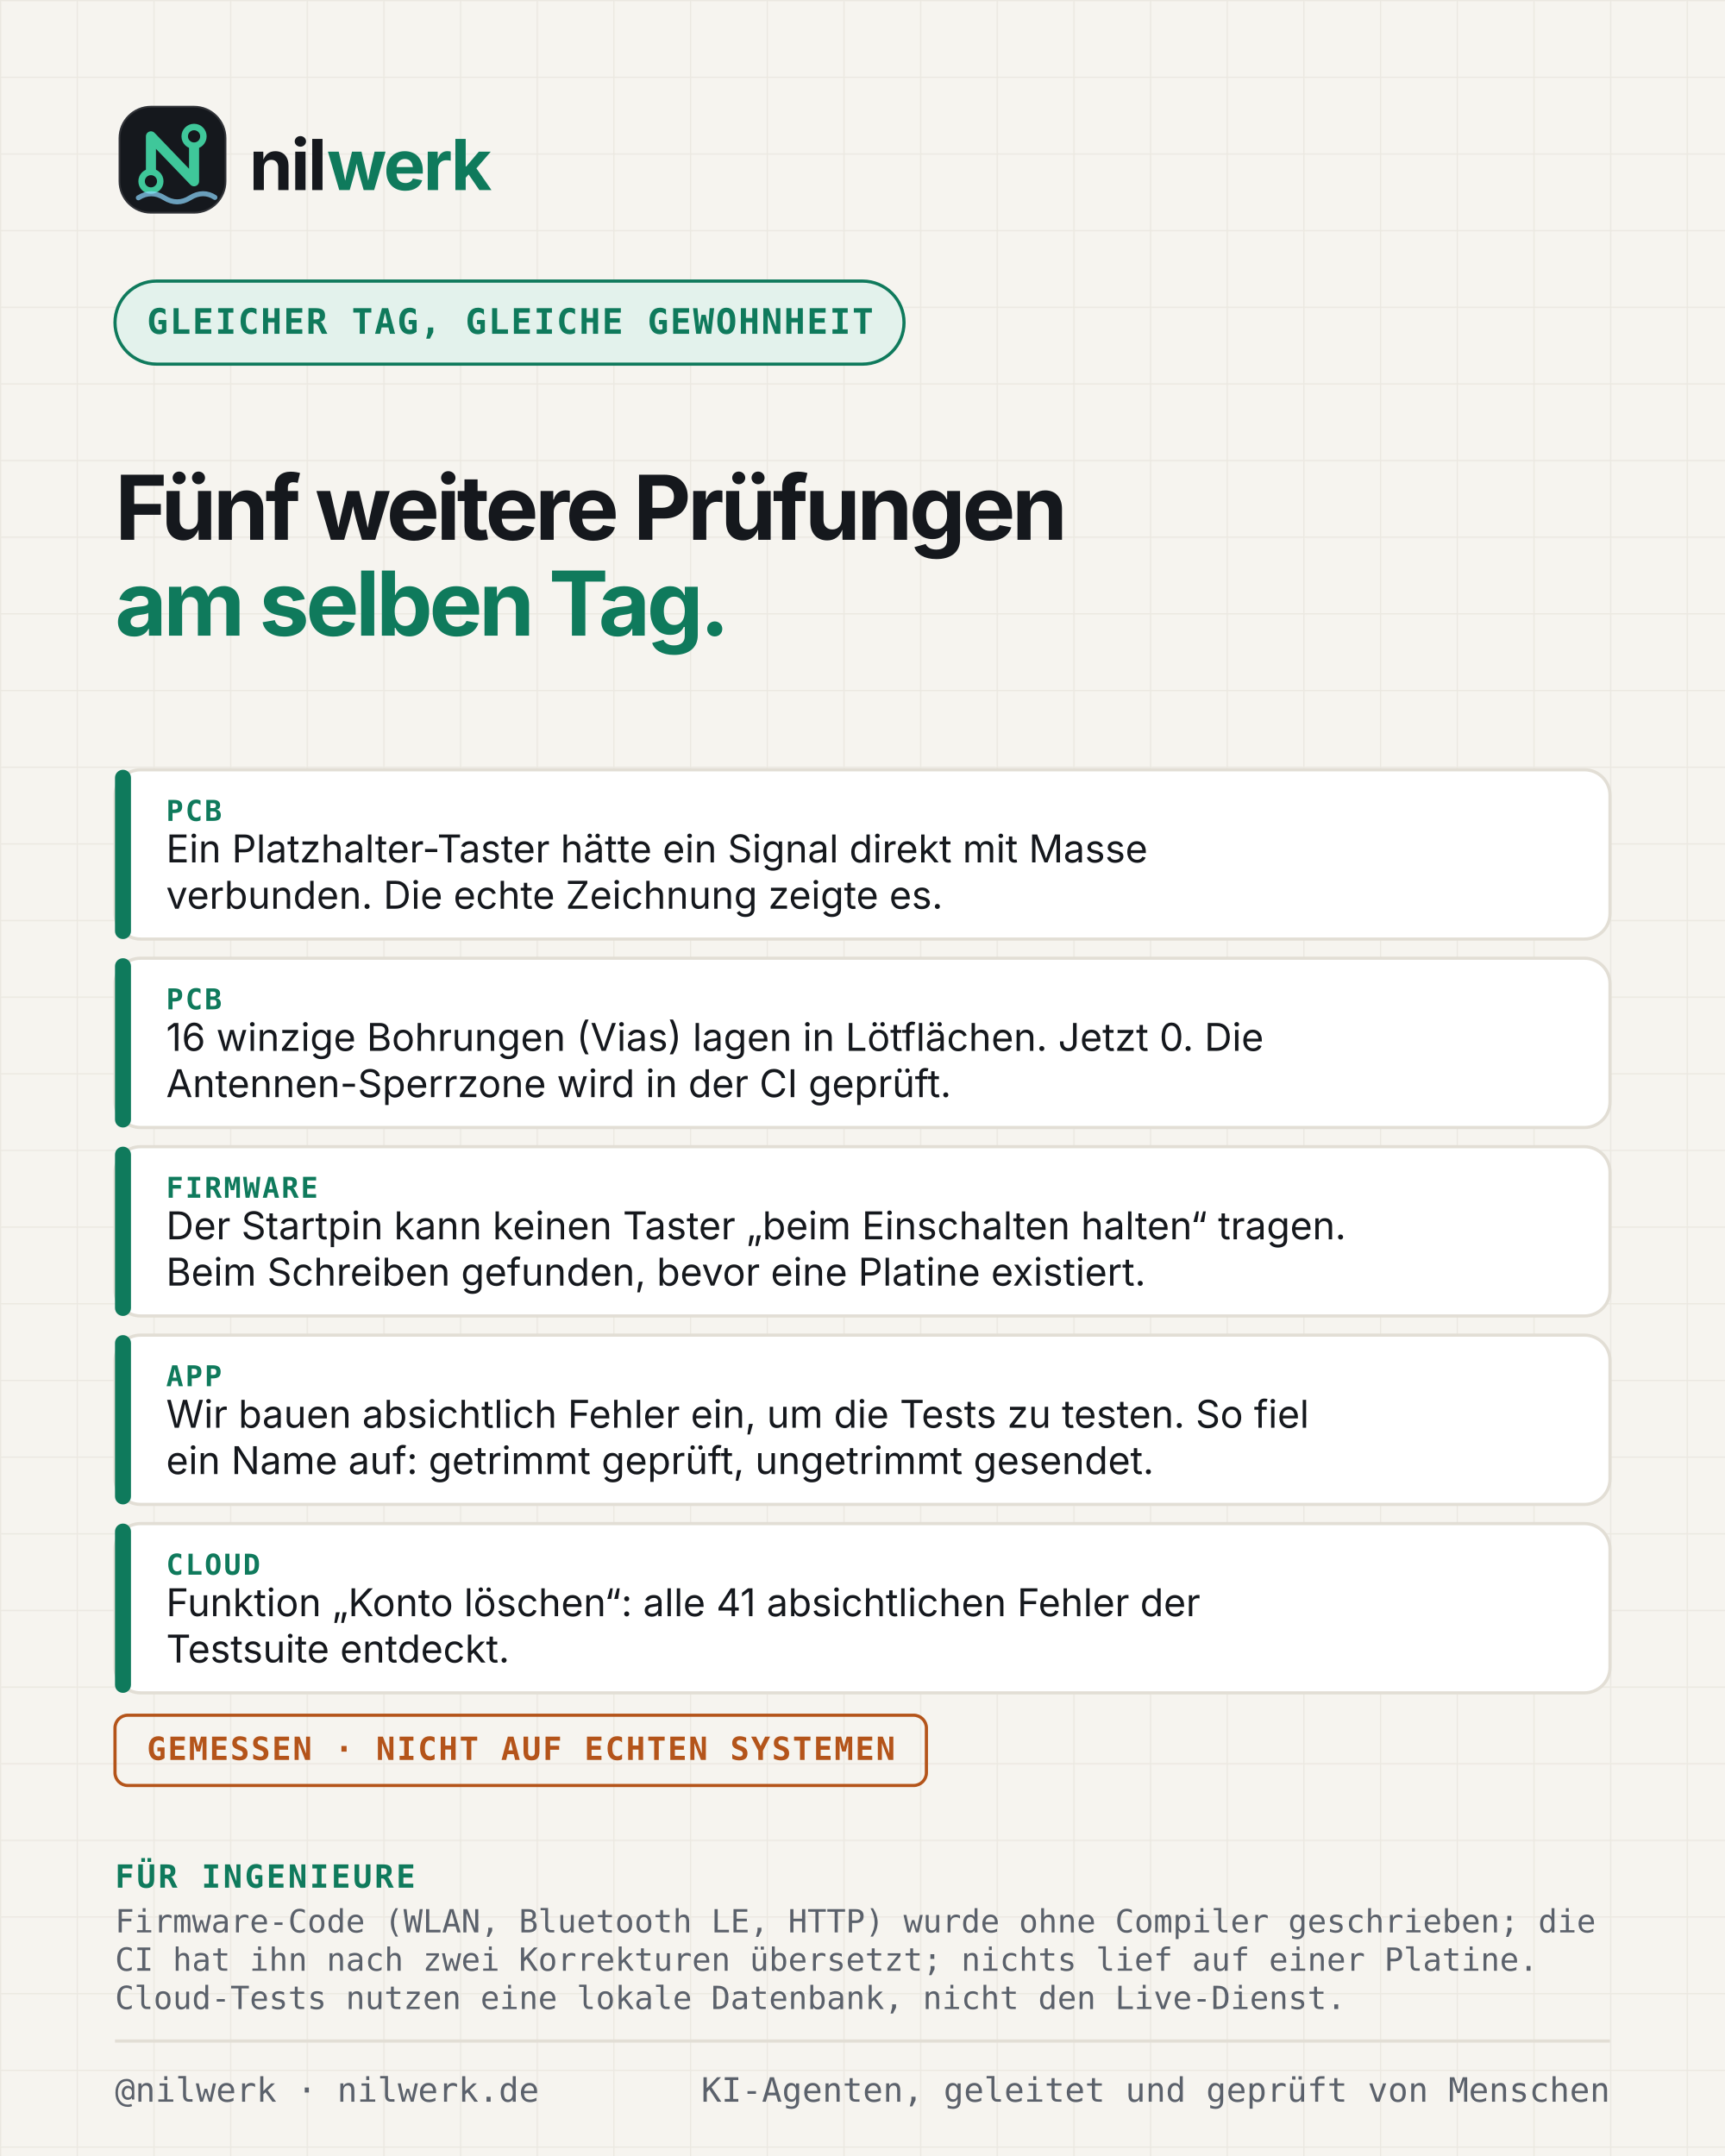
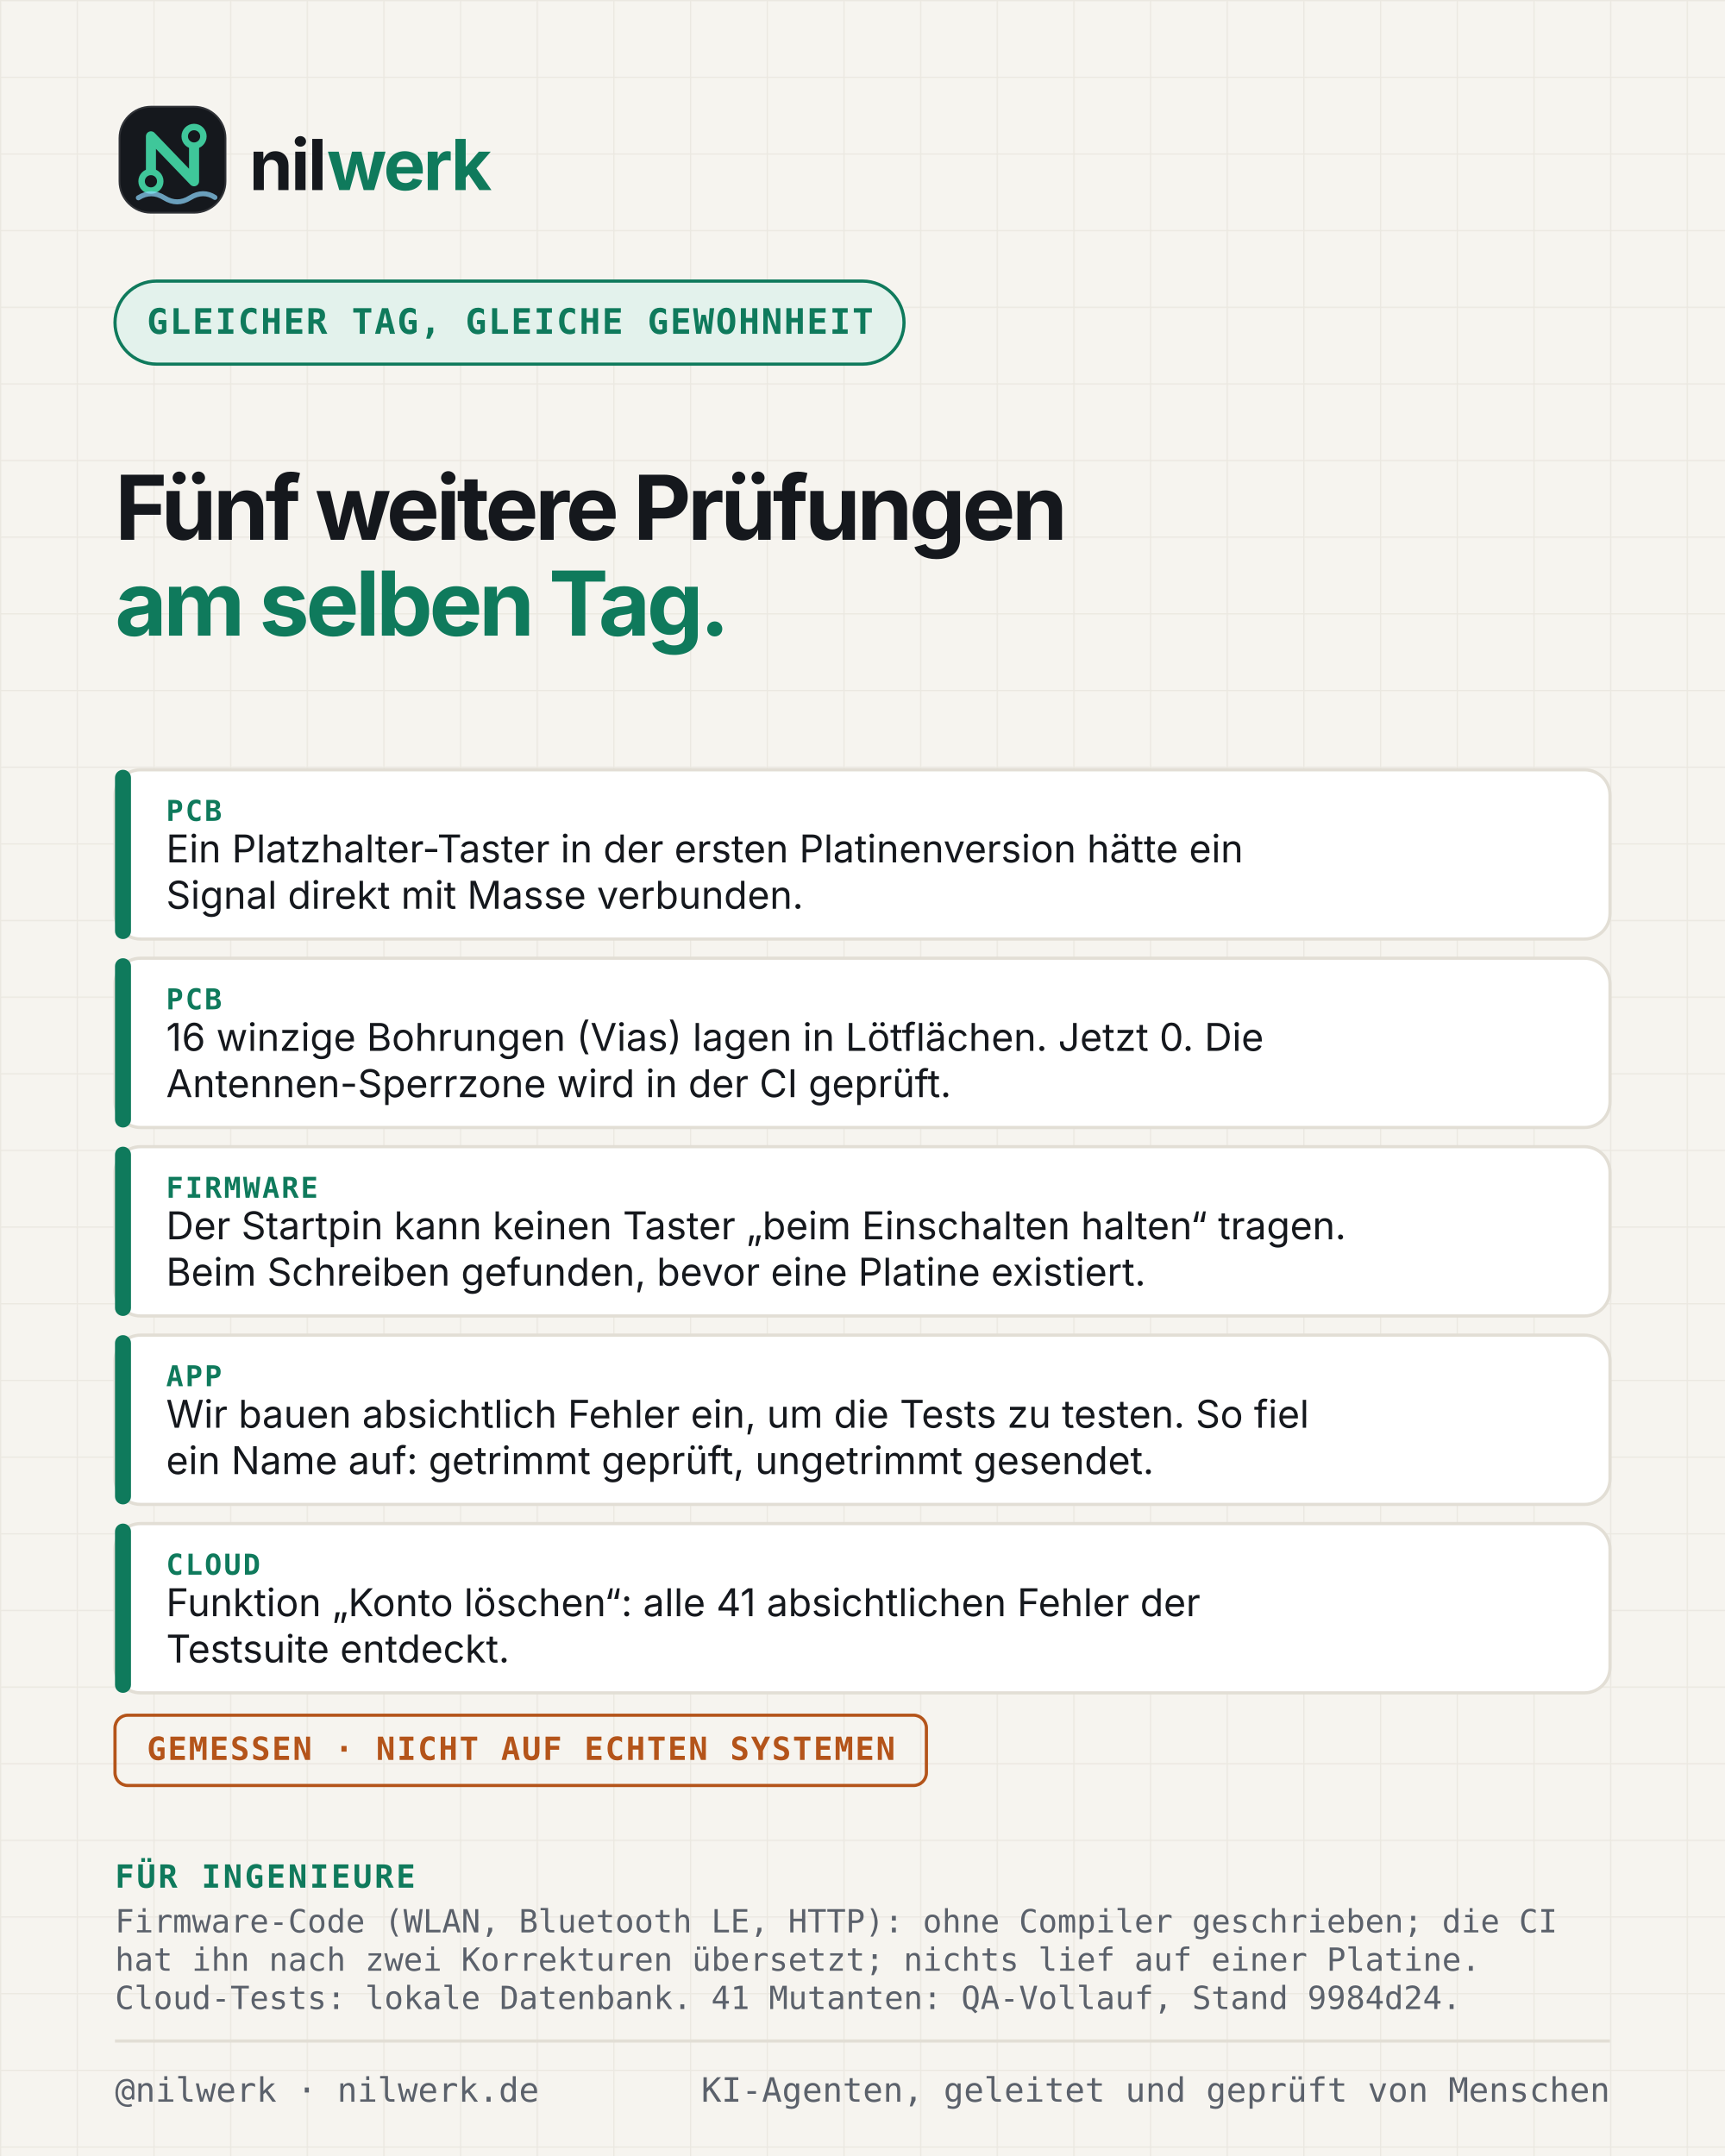
<svg xmlns="http://www.w3.org/2000/svg" width="1080" height="1350" viewBox="0 0 1080 1350" role="img" aria-label="Fünf kurze Zeilen: ein Taster mit Masseschluss, 16 Vias aus Lötflächen verschoben, ein Startpin, der kein Taster sein kann, ein nur zur Prüfung getrimmter Name und 41 von 41 absichtlichen Fehlern entdeckt.">
  <defs>
    <pattern id="grid" width="48" height="48" patternUnits="userSpaceOnUse">
      <path d="M48 0H0V48" fill="none" stroke="#e2ded5" stroke-width="1.5" opacity=".55" />
    </pattern>
  </defs>
  <rect width="1080" height="1350" fill="#f6f4ef" />
  <rect width="1080" height="1350" fill="url(#grid)" />
  <g transform="translate(72 64) scale(2.25)">
    <rect x="1" y="1" width="30" height="30" rx="9" fill="#15181d" stroke="#ffffff" stroke-opacity=".12" />
    <path d="M10 22V9.5l12 12.5V9.5" fill="none" stroke="#3fc79a" stroke-width="2.8" stroke-linecap="round" stroke-linejoin="round" />
    <circle cx="10" cy="22" r="2.6" fill="#15181d" stroke="#3fc79a" stroke-width="1.8" />
    <circle cx="22" cy="9.5" r="2.6" fill="#15181d" stroke="#3fc79a" stroke-width="1.8" />
    <path d="M6.5 26.6c2.4-1.5 4.8-1.5 7.2 0s4.8 1.5 7.2 0 4.8-1.5 6.9-.1" fill="none" stroke="#8fd9ff" stroke-opacity=".7" stroke-width="1.4" stroke-linecap="round" />
  </g>
  <text x="156" y="119" font-family="'Space Grotesk', Inter, sans-serif" font-weight="700" font-size="44" letter-spacing="-1.3" fill="#15181d">nil<tspan fill="#0f7a5c">werk</tspan>
  </text>
  <rect x="72" y="176" width="494" height="52" rx="26" fill="#e3f2ec" stroke="#0f7a5c" stroke-width="2" />
  <text x="92" y="209" font-family="'JetBrains Mono', monospace" font-weight="600" font-size="22" letter-spacing="1.0" fill="#0f7a5c">GLEICHER TAG, GLEICHE GEWOHNHEIT</text>
  <text x="72" y="338" font-family="'Space Grotesk', Inter, sans-serif" font-weight="700" font-size="56" letter-spacing="-2.2" fill="#15181d">Fünf weitere Prüfungen</text>
  <text x="72" y="398" font-family="'Space Grotesk', Inter, sans-serif" font-weight="700" font-size="56" letter-spacing="-2.2" fill="#0f7a5c">am selben Tag.</text>
  <rect x="72" y="482" width="936" height="106" rx="16" fill="#ffffff" stroke="#e2ded5" stroke-width="2" />
  <rect x="72" y="482" width="10" height="106" rx="5" fill="#0f7a5c" />
  <text x="104" y="514" font-family="'JetBrains Mono', monospace" font-weight="600" font-size="18" letter-spacing="1.2" fill="#0f7a5c">PCB</text>
-   <text x="104" y="540" font-family="Inter, sans-serif" font-weight="400" font-size="24" fill="#15181d">Ein Platzhalter-Taster hätte ein Signal direkt mit Masse</text>
-   <text x="104" y="569" font-family="Inter, sans-serif" font-weight="400" font-size="24" fill="#15181d">verbunden. Die echte Zeichnung zeigte es.</text>
+   <text x="104" y="540" font-family="Inter, sans-serif" font-weight="400" font-size="24" fill="#15181d">Ein Platzhalter-Taster in der ersten Platinenversion hätte ein</text>
+   <text x="104" y="569" font-family="Inter, sans-serif" font-weight="400" font-size="24" fill="#15181d">Signal direkt mit Masse verbunden.</text>
  <rect x="72" y="600" width="936" height="106" rx="16" fill="#ffffff" stroke="#e2ded5" stroke-width="2" />
  <rect x="72" y="600" width="10" height="106" rx="5" fill="#0f7a5c" />
  <text x="104" y="632" font-family="'JetBrains Mono', monospace" font-weight="600" font-size="18" letter-spacing="1.2" fill="#0f7a5c">PCB</text>
  <text x="104" y="658" font-family="Inter, sans-serif" font-weight="400" font-size="24" fill="#15181d">16 winzige Bohrungen (Vias) lagen in Lötflächen. Jetzt 0. Die</text>
  <text x="104" y="687" font-family="Inter, sans-serif" font-weight="400" font-size="24" fill="#15181d">Antennen-Sperrzone wird in der CI geprüft.</text>
  <rect x="72" y="718" width="936" height="106" rx="16" fill="#ffffff" stroke="#e2ded5" stroke-width="2" />
  <rect x="72" y="718" width="10" height="106" rx="5" fill="#0f7a5c" />
  <text x="104" y="750" font-family="'JetBrains Mono', monospace" font-weight="600" font-size="18" letter-spacing="1.2" fill="#0f7a5c">FIRMWARE</text>
  <text x="104" y="776" font-family="Inter, sans-serif" font-weight="400" font-size="24" fill="#15181d">Der Startpin kann keinen Taster „beim Einschalten halten“ tragen.</text>
  <text x="104" y="805" font-family="Inter, sans-serif" font-weight="400" font-size="24" fill="#15181d">Beim Schreiben gefunden, bevor eine Platine existiert.</text>
  <rect x="72" y="836" width="936" height="106" rx="16" fill="#ffffff" stroke="#e2ded5" stroke-width="2" />
  <rect x="72" y="836" width="10" height="106" rx="5" fill="#0f7a5c" />
  <text x="104" y="868" font-family="'JetBrains Mono', monospace" font-weight="600" font-size="18" letter-spacing="1.2" fill="#0f7a5c">APP</text>
  <text x="104" y="894" font-family="Inter, sans-serif" font-weight="400" font-size="24" fill="#15181d">Wir bauen absichtlich Fehler ein, um die Tests zu testen. So fiel</text>
  <text x="104" y="923" font-family="Inter, sans-serif" font-weight="400" font-size="24" fill="#15181d">ein Name auf: getrimmt geprüft, ungetrimmt gesendet.</text>
  <rect x="72" y="954" width="936" height="106" rx="16" fill="#ffffff" stroke="#e2ded5" stroke-width="2" />
  <rect x="72" y="954" width="10" height="106" rx="5" fill="#0f7a5c" />
  <text x="104" y="986" font-family="'JetBrains Mono', monospace" font-weight="600" font-size="18" letter-spacing="1.2" fill="#0f7a5c">CLOUD</text>
  <text x="104" y="1012" font-family="Inter, sans-serif" font-weight="400" font-size="24" fill="#15181d">Funktion „Konto löschen“: alle 41 absichtlichen Fehler der</text>
  <text x="104" y="1041" font-family="Inter, sans-serif" font-weight="400" font-size="24" fill="#15181d">Testsuite entdeckt.</text>
  <rect x="72" y="1074" width="508" height="44" rx="8" fill="none" stroke="#b4541a" stroke-width="2" />
  <text x="92" y="1102" font-family="'JetBrains Mono', monospace" font-weight="600" font-size="20" letter-spacing="1.0" fill="#b4541a">GEMESSEN · NICHT AUF ECHTEN SYSTEMEN</text>
  <text x="72" y="1182" font-family="'JetBrains Mono', monospace" font-weight="600" font-size="20" letter-spacing="1.5" fill="#0f7a5c">FÜR INGENIEURE</text>
-   <text x="72" y="1210" font-family="'JetBrains Mono', monospace" font-weight="400" font-size="20" fill="#5b616b">Firmware-Code (WLAN, Bluetooth LE, HTTP) wurde ohne Compiler geschrieben; die</text>
-   <text x="72" y="1234" font-family="'JetBrains Mono', monospace" font-weight="400" font-size="20" fill="#5b616b">CI hat ihn nach zwei Korrekturen übersetzt; nichts lief auf einer Platine.</text>
-   <text x="72" y="1258" font-family="'JetBrains Mono', monospace" font-weight="400" font-size="20" fill="#5b616b">Cloud-Tests nutzen eine lokale Datenbank, nicht den Live-Dienst.</text>
+   <text x="72" y="1210" font-family="'JetBrains Mono', monospace" font-weight="400" font-size="20" fill="#5b616b">Firmware-Code (WLAN, Bluetooth LE, HTTP): ohne Compiler geschrieben; die CI</text>
+   <text x="72" y="1234" font-family="'JetBrains Mono', monospace" font-weight="400" font-size="20" fill="#5b616b">hat ihn nach zwei Korrekturen übersetzt; nichts lief auf einer Platine.</text>
+   <text x="72" y="1258" font-family="'JetBrains Mono', monospace" font-weight="400" font-size="20" fill="#5b616b">Cloud-Tests: lokale Datenbank. 41 Mutanten: QA-Vollauf, Stand 9984d24.</text>
  <line x1="72" y1="1278" x2="1008" y2="1278" stroke="#e2ded5" stroke-width="2" />
  <text x="72" y="1316" font-family="'JetBrains Mono', monospace" font-weight="400" font-size="21" fill="#5b616b">@nilwerk · nilwerk.de</text>
  <text x="1008" y="1316" font-family="'JetBrains Mono', monospace" font-weight="400" font-size="21" text-anchor="end" fill="#5b616b">KI-Agenten, geleitet und geprüft von Menschen</text>
</svg>
